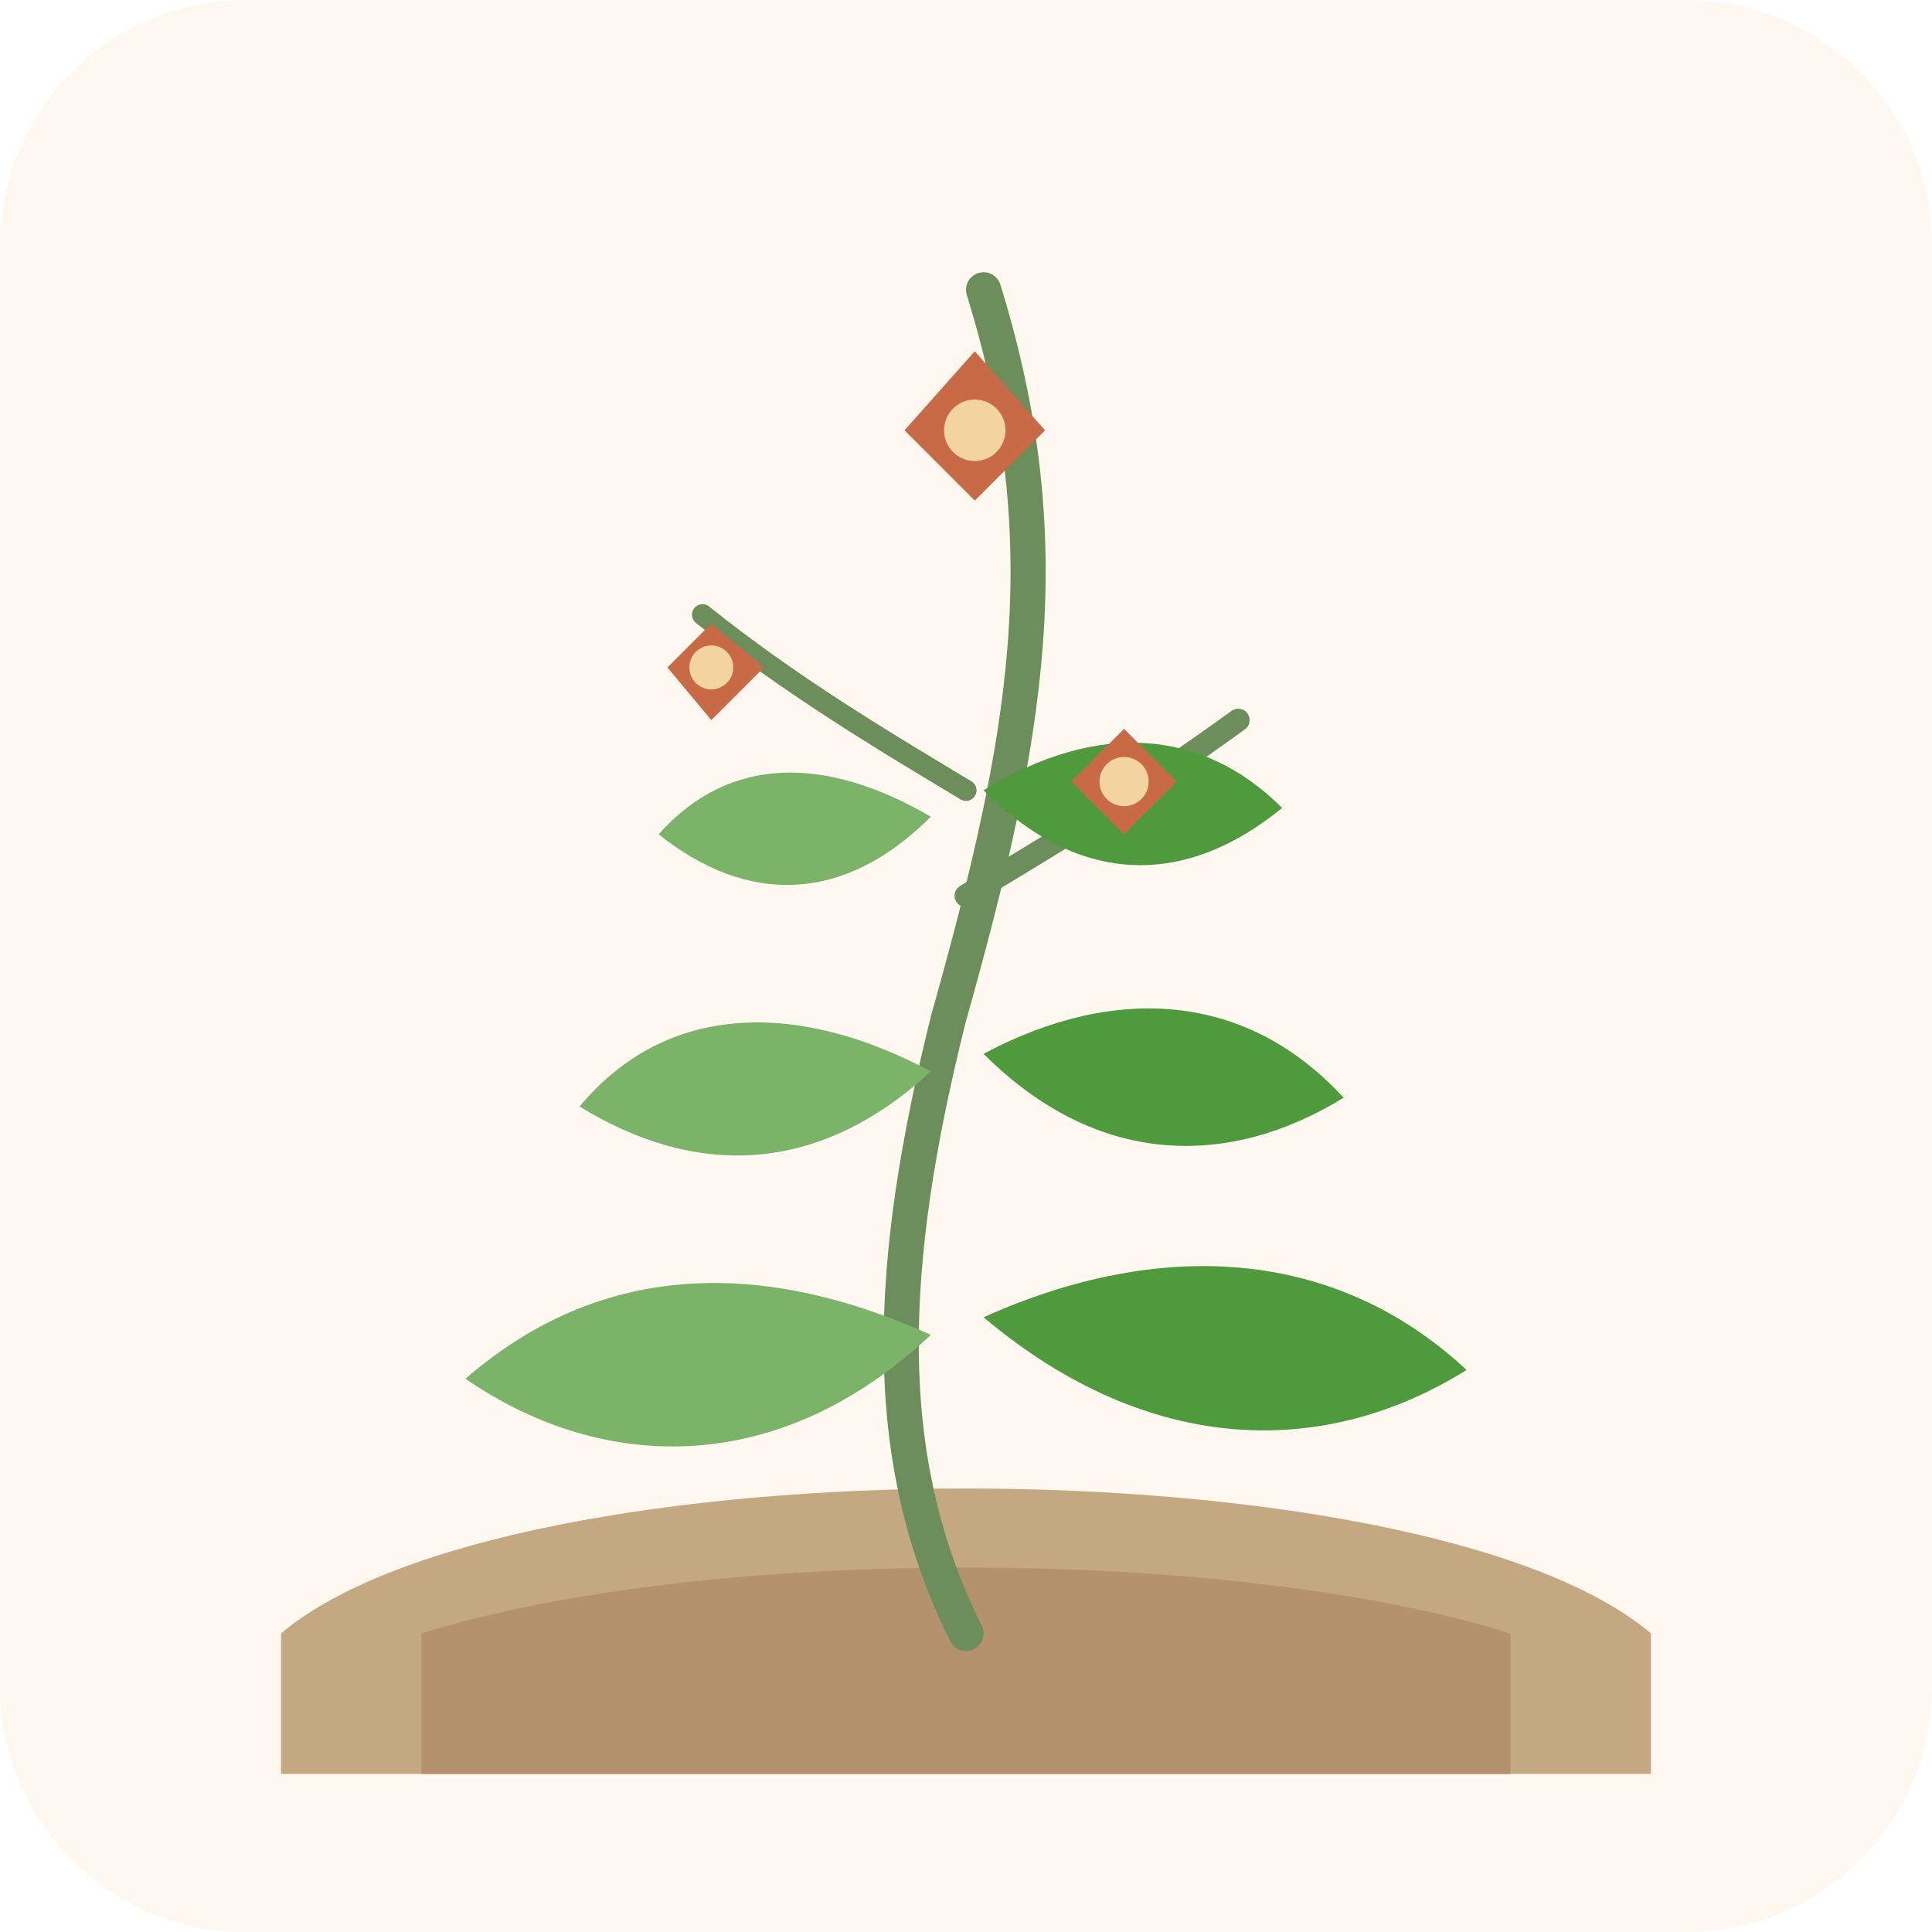
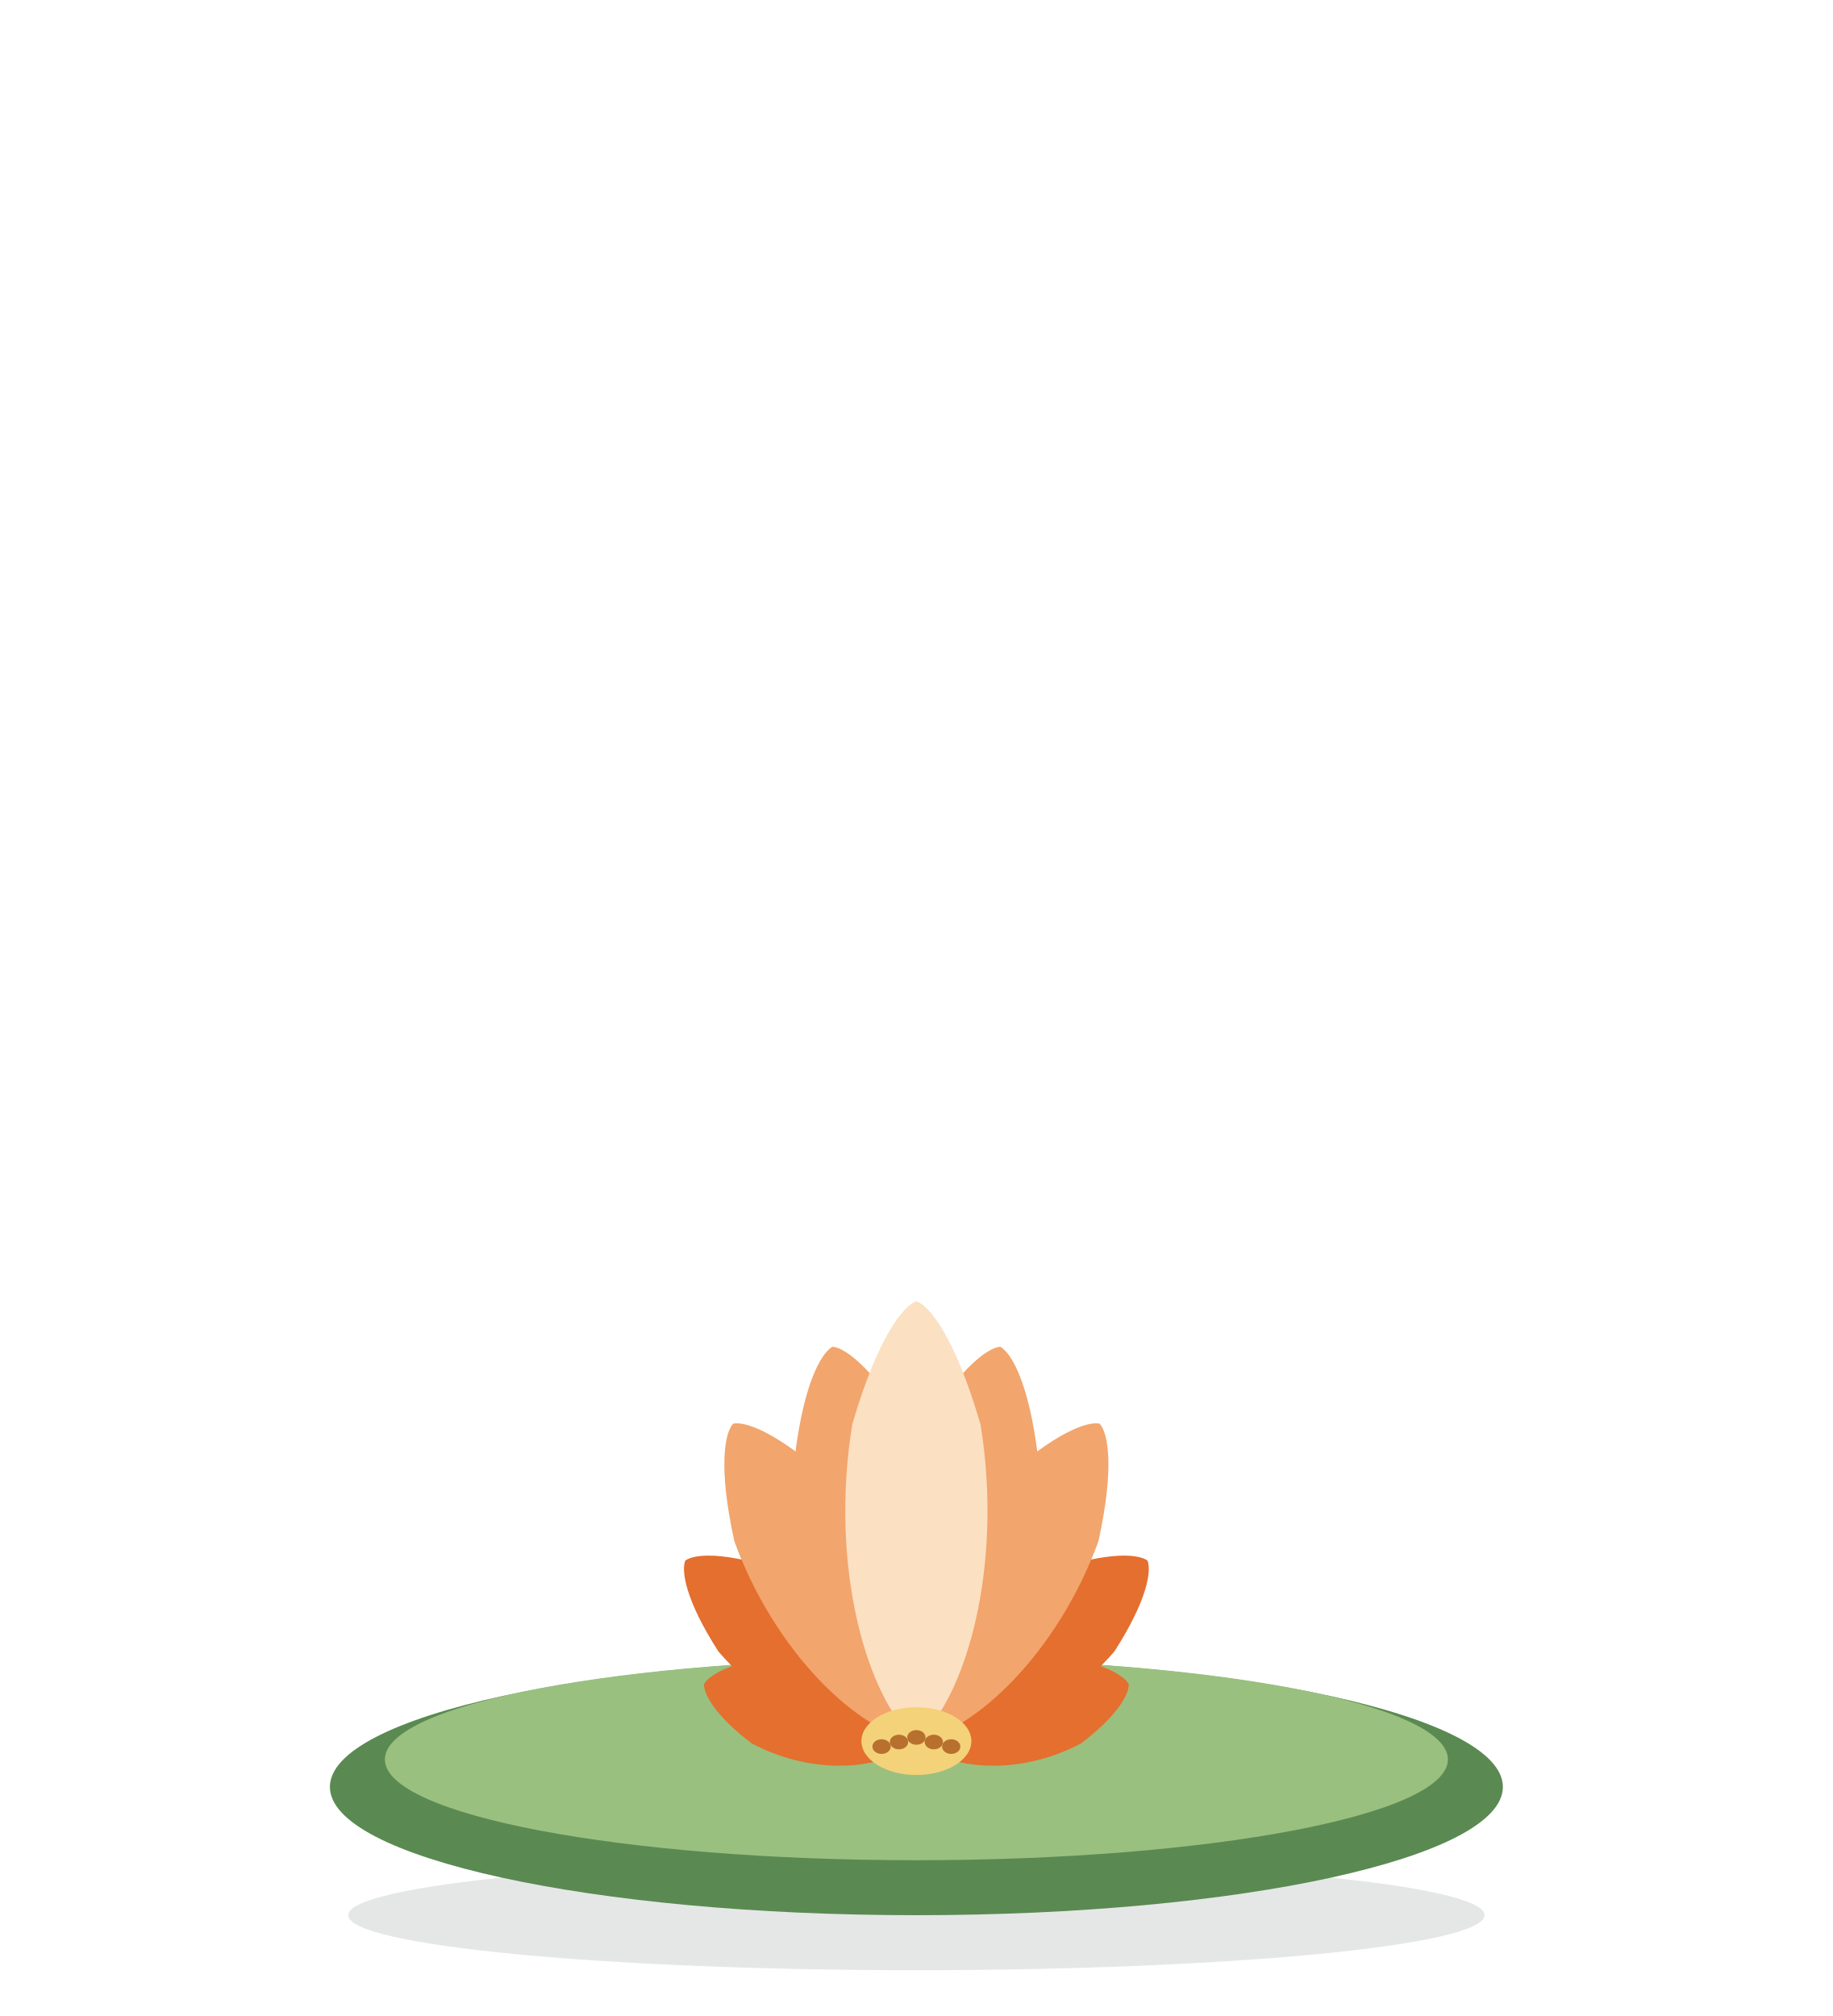
- <svg xmlns="http://www.w3.org/2000/svg" width="220" height="220" viewBox="0 0 220 220" fill="none">
-   <rect width="220" height="220" rx="28" fill="#FFF8F1" />
-   <path d="M32 186C58 164 162 164 188 186V202H32V186Z" fill="#C4A882" />
-   <path d="M48 186C80 176 140 176 172 186V202H48V186Z" fill="#B3926D" />
-   <path d="M110 186C100 166 101 144 108 116C117 84 121 62 112 33" stroke="#6B8E5A" stroke-width="4" stroke-linecap="round" />
-   <path d="M110 102C120 96 130 90 141 82" stroke="#6B8E5A" stroke-width="2.6" stroke-linecap="round" />
-   <path d="M110 90C100 84 90 78 80 70" stroke="#6B8E5A" stroke-width="2.4" stroke-linecap="round" />
-   <path d="M106 152C86 143 68 144 53 157C69 168 89 168 106 152Z" fill="#7BB369" />
-   <path d="M112 150C132 141 152 142 167 156C151 166 131 166 112 150Z" fill="#4E9A3D" />
-   <path d="M106 122C91 114 76 114 66 126C79 134 93 134 106 122Z" fill="#7BB369" />
-   <path d="M112 120C127 112 142 113 153 125C140 133 125 133 112 120Z" fill="#4E9A3D" />
-   <path d="M106 93C94 86 83 86 75 95C85 103 96 103 106 93Z" fill="#7BB369" />
-   <path d="M112 90C125 82 137 83 146 92C135 101 123 101 112 90Z" fill="#4E9A3D" />
-   <path d="M111 40L103 49L111 57L119 49L111 40Z" fill="#C76A45" />
-   <path d="M128 83L122 89L128 95L134 89L128 83Z" fill="#C76A45" />
-   <path d="M81 71L76 76L81 82L87 76L81 71Z" fill="#C76A45" />
-   <circle cx="111" cy="49" r="3.5" fill="#F3D4A1" />
-   <circle cx="128" cy="89" r="2.8" fill="#F3D4A1" />
-   <circle cx="81" cy="76" r="2.5" fill="#F3D4A1" />
+ <svg xmlns="http://www.w3.org/2000/svg" width="200" height="220" viewBox="0 0 200 220">
+   <ellipse cx="100" cy="209" rx="62" ry="6" fill="rgba(40,55,55,0.12)" />
+   <ellipse cx="100" cy="195" rx="64" ry="14" fill="#5A8A52" />
+   <ellipse cx="100" cy="192" rx="58" ry="11" fill="#9AC080" />
+   <path d="M 100.00 190.00 C 96.69 193.10 89.01 193.94 82.04 190.26 C 77.91 187.13 76.80 184.80 76.82 183.79 C 77.30 182.90 79.43 181.45 84.58 180.79 C 92.45 181.09 98.68 185.66 100.00 190.00 Z" fill="#E46F2E" />
+   <path d="M 100.00 190.00 C 101.32 185.66 107.55 181.09 115.42 180.79 C 120.57 181.45 122.70 182.90 123.18 183.79 C 123.20 184.80 122.09 187.13 117.96 190.26 C 110.99 193.94 103.31 193.10 100.00 190.00 Z" fill="#E46F2E" />
+   <path d="M 100.00 190.00 C 94.77 191.50 85.23 188.11 78.40 180.23 C 74.73 174.52 74.35 171.38 74.78 170.30 C 75.73 169.61 78.87 169.23 85.29 171.40 C 94.59 176.13 100.19 184.56 100.00 190.00 Z" fill="#E46F2E" />
+   <path d="M 100.00 190.00 C 99.81 184.56 105.41 176.13 114.71 171.40 C 121.13 169.23 124.27 169.61 125.22 170.30 C 125.65 171.38 125.27 174.52 121.60 180.23 C 114.77 188.11 105.23 191.50 100.00 190.00 Z" fill="#E46F2E" />
+   <path d="M 100.00 190.00 C 93.71 189.01 84.60 180.42 80.14 168.21 C 78.33 160.02 79.11 156.34 80.00 155.36 C 81.29 155.08 84.87 156.24 91.06 161.91 C 99.40 171.87 102.29 184.06 100.00 190.00 Z" fill="#F2A56C" />
+   <path d="M 100.00 190.00 C 97.71 184.06 100.60 171.87 108.94 161.91 C 115.13 156.24 118.71 155.08 120.00 155.36 C 120.89 156.34 121.67 160.02 119.86 168.21 C 115.40 180.42 106.29 189.01 100.00 190.00 Z" fill="#F2A56C" />
+   <path d="M 100.00 190.00 C 93.71 186.84 87.05 174.76 86.57 160.47 C 87.48 151.28 89.57 147.68 90.85 146.96 C 92.31 147.10 95.69 149.53 100.26 157.56 C 105.63 170.81 104.47 184.55 100.00 190.00 Z" fill="#F2A56C" />
+   <path d="M 100.00 190.00 C 95.53 184.55 94.37 170.81 99.74 157.56 C 104.31 149.53 107.69 147.10 109.15 146.96 C 110.43 147.68 112.52 151.28 113.43 160.47 C 112.95 174.76 106.29 186.84 100.00 190.00 Z" fill="#F2A56C" />
+   <path d="M 100.00 190.00 C 94.50 185.20 90.50 170.80 93.00 155.44 C 95.80 145.84 98.60 142.48 100.00 142.00 C 101.40 142.48 104.20 145.84 107.00 155.44 C 109.50 170.80 105.50 185.20 100.00 190.00 Z" fill="#FBE0C2" />
+   <ellipse cx="100" cy="190" rx="6" ry="3.7" fill="#F4D27A" />
+   <ellipse cx="96.2" cy="190.6" rx="1.0" ry="0.8" fill="#B8702E" />
+   <ellipse cx="98.1" cy="190.1" rx="1.0" ry="0.8" fill="#B8702E" />
+   <ellipse cx="100.0" cy="189.6" rx="1.0" ry="0.8" fill="#B8702E" />
+   <ellipse cx="101.9" cy="190.1" rx="1.0" ry="0.8" fill="#B8702E" />
+   <ellipse cx="103.8" cy="190.6" rx="1.0" ry="0.8" fill="#B8702E" />
</svg>
